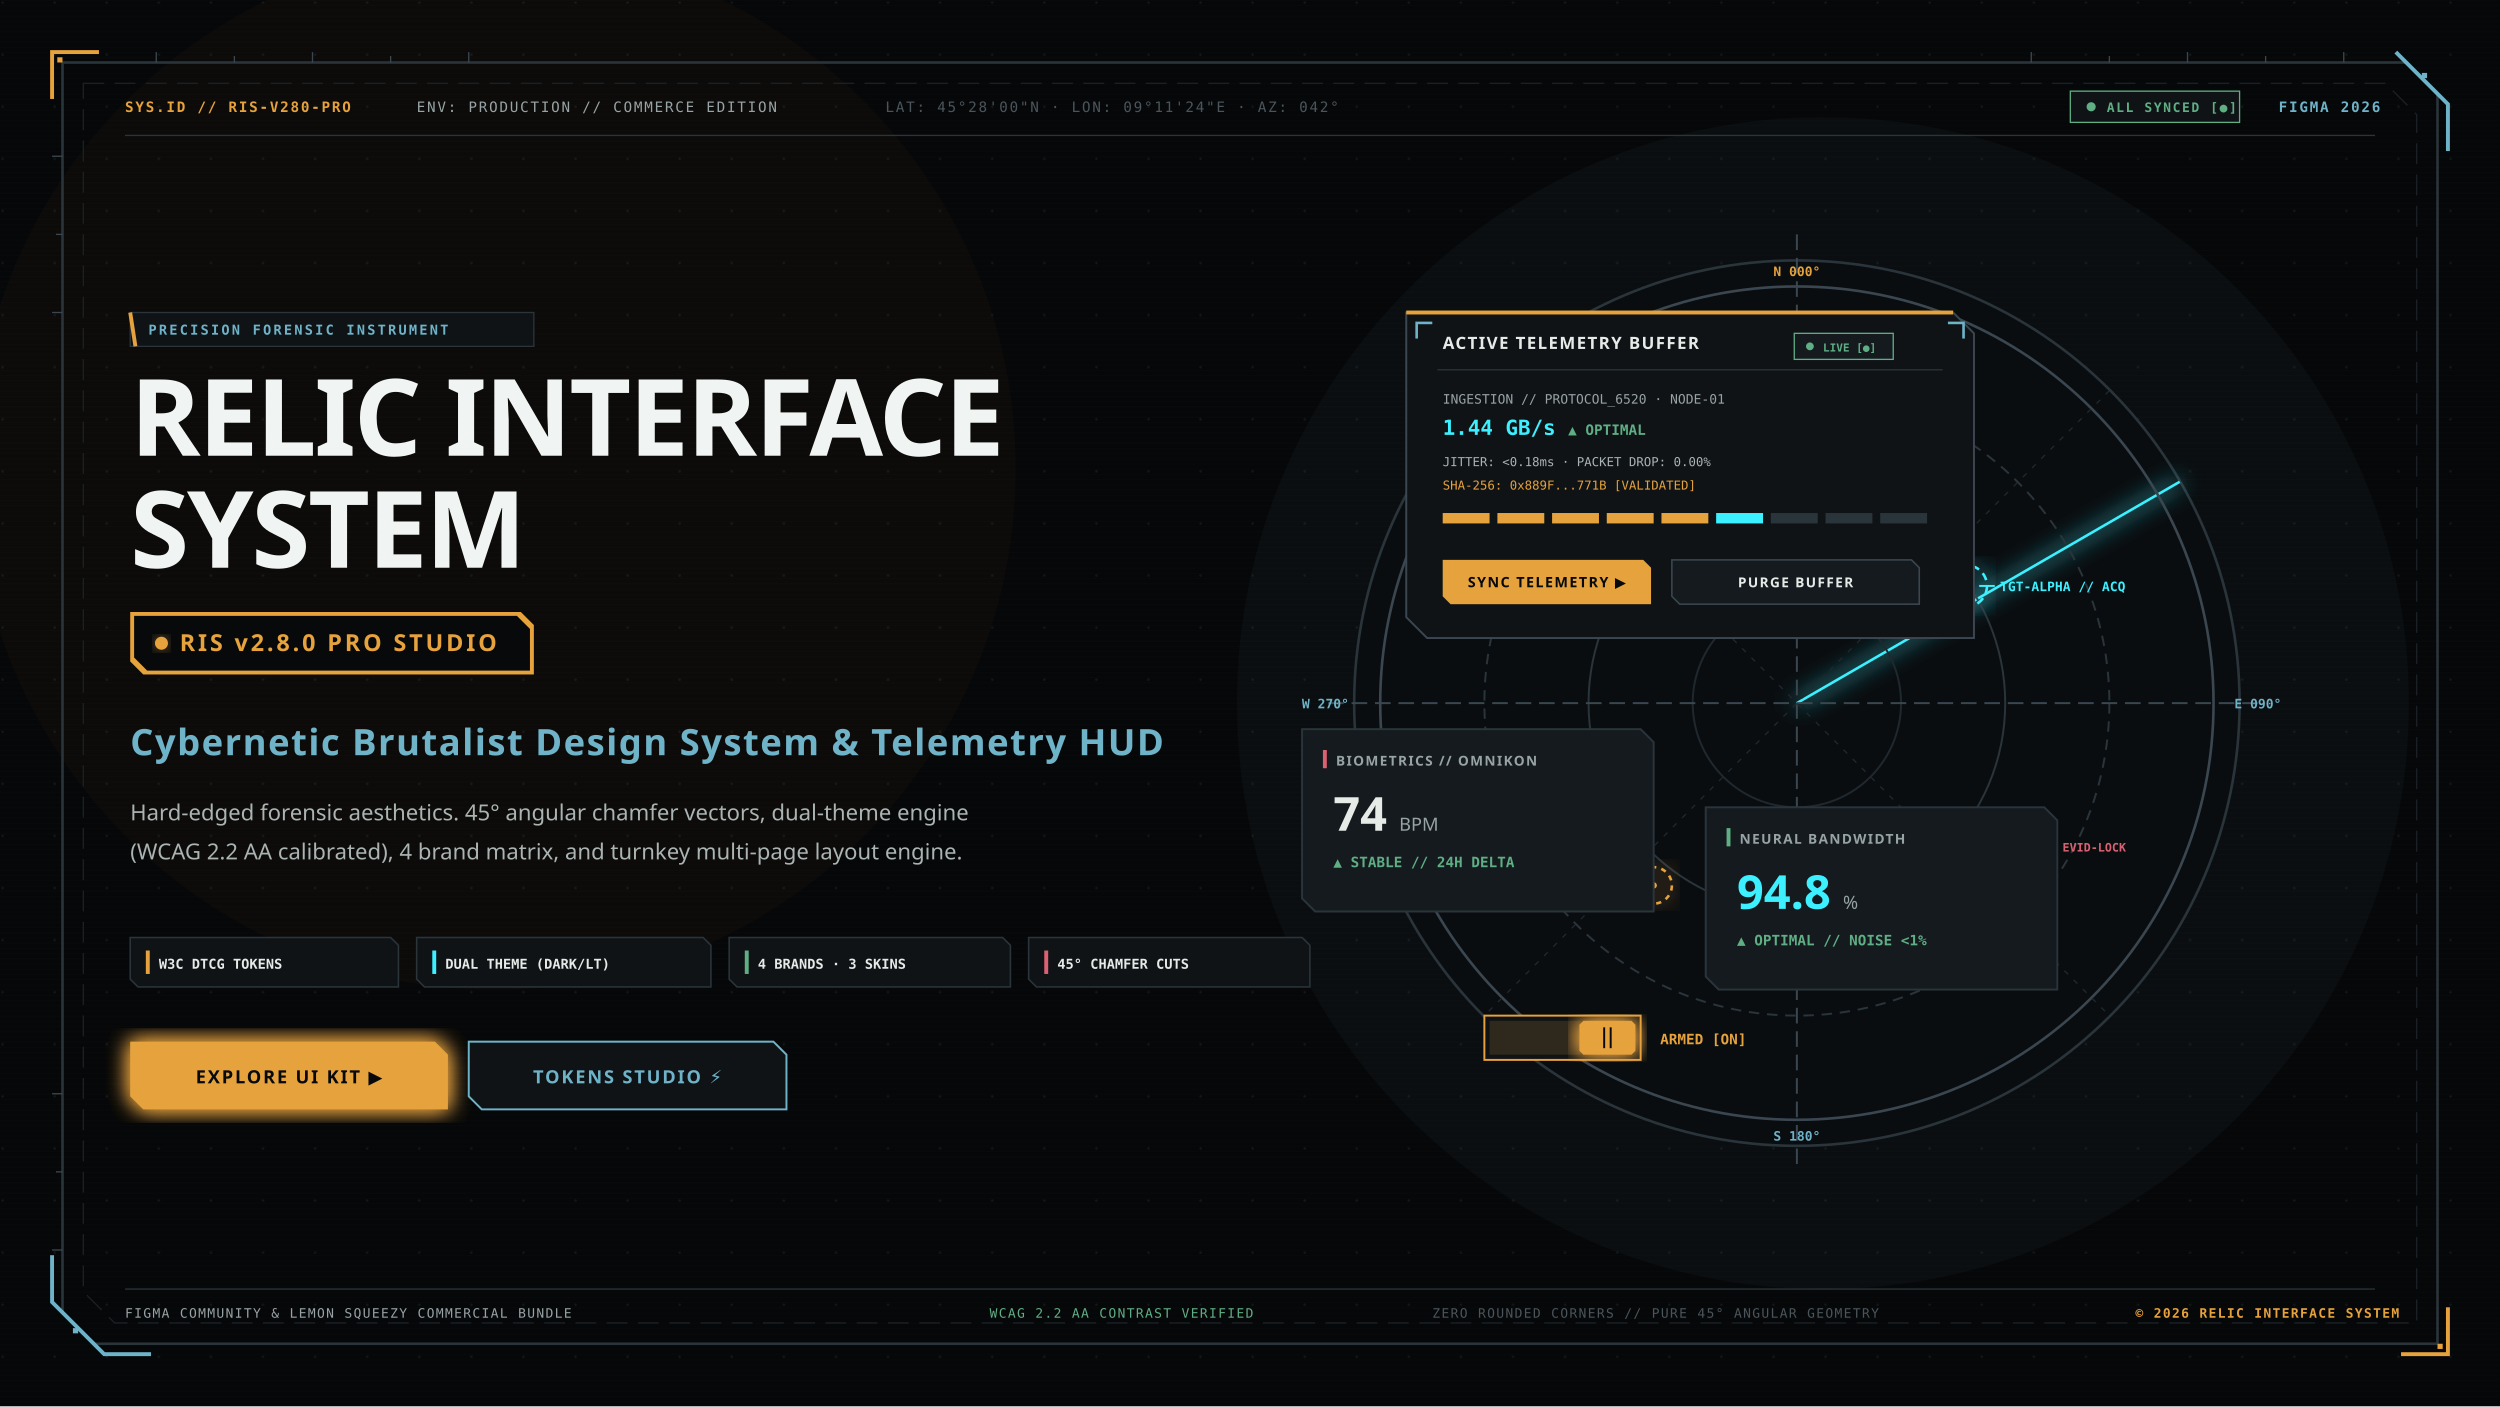
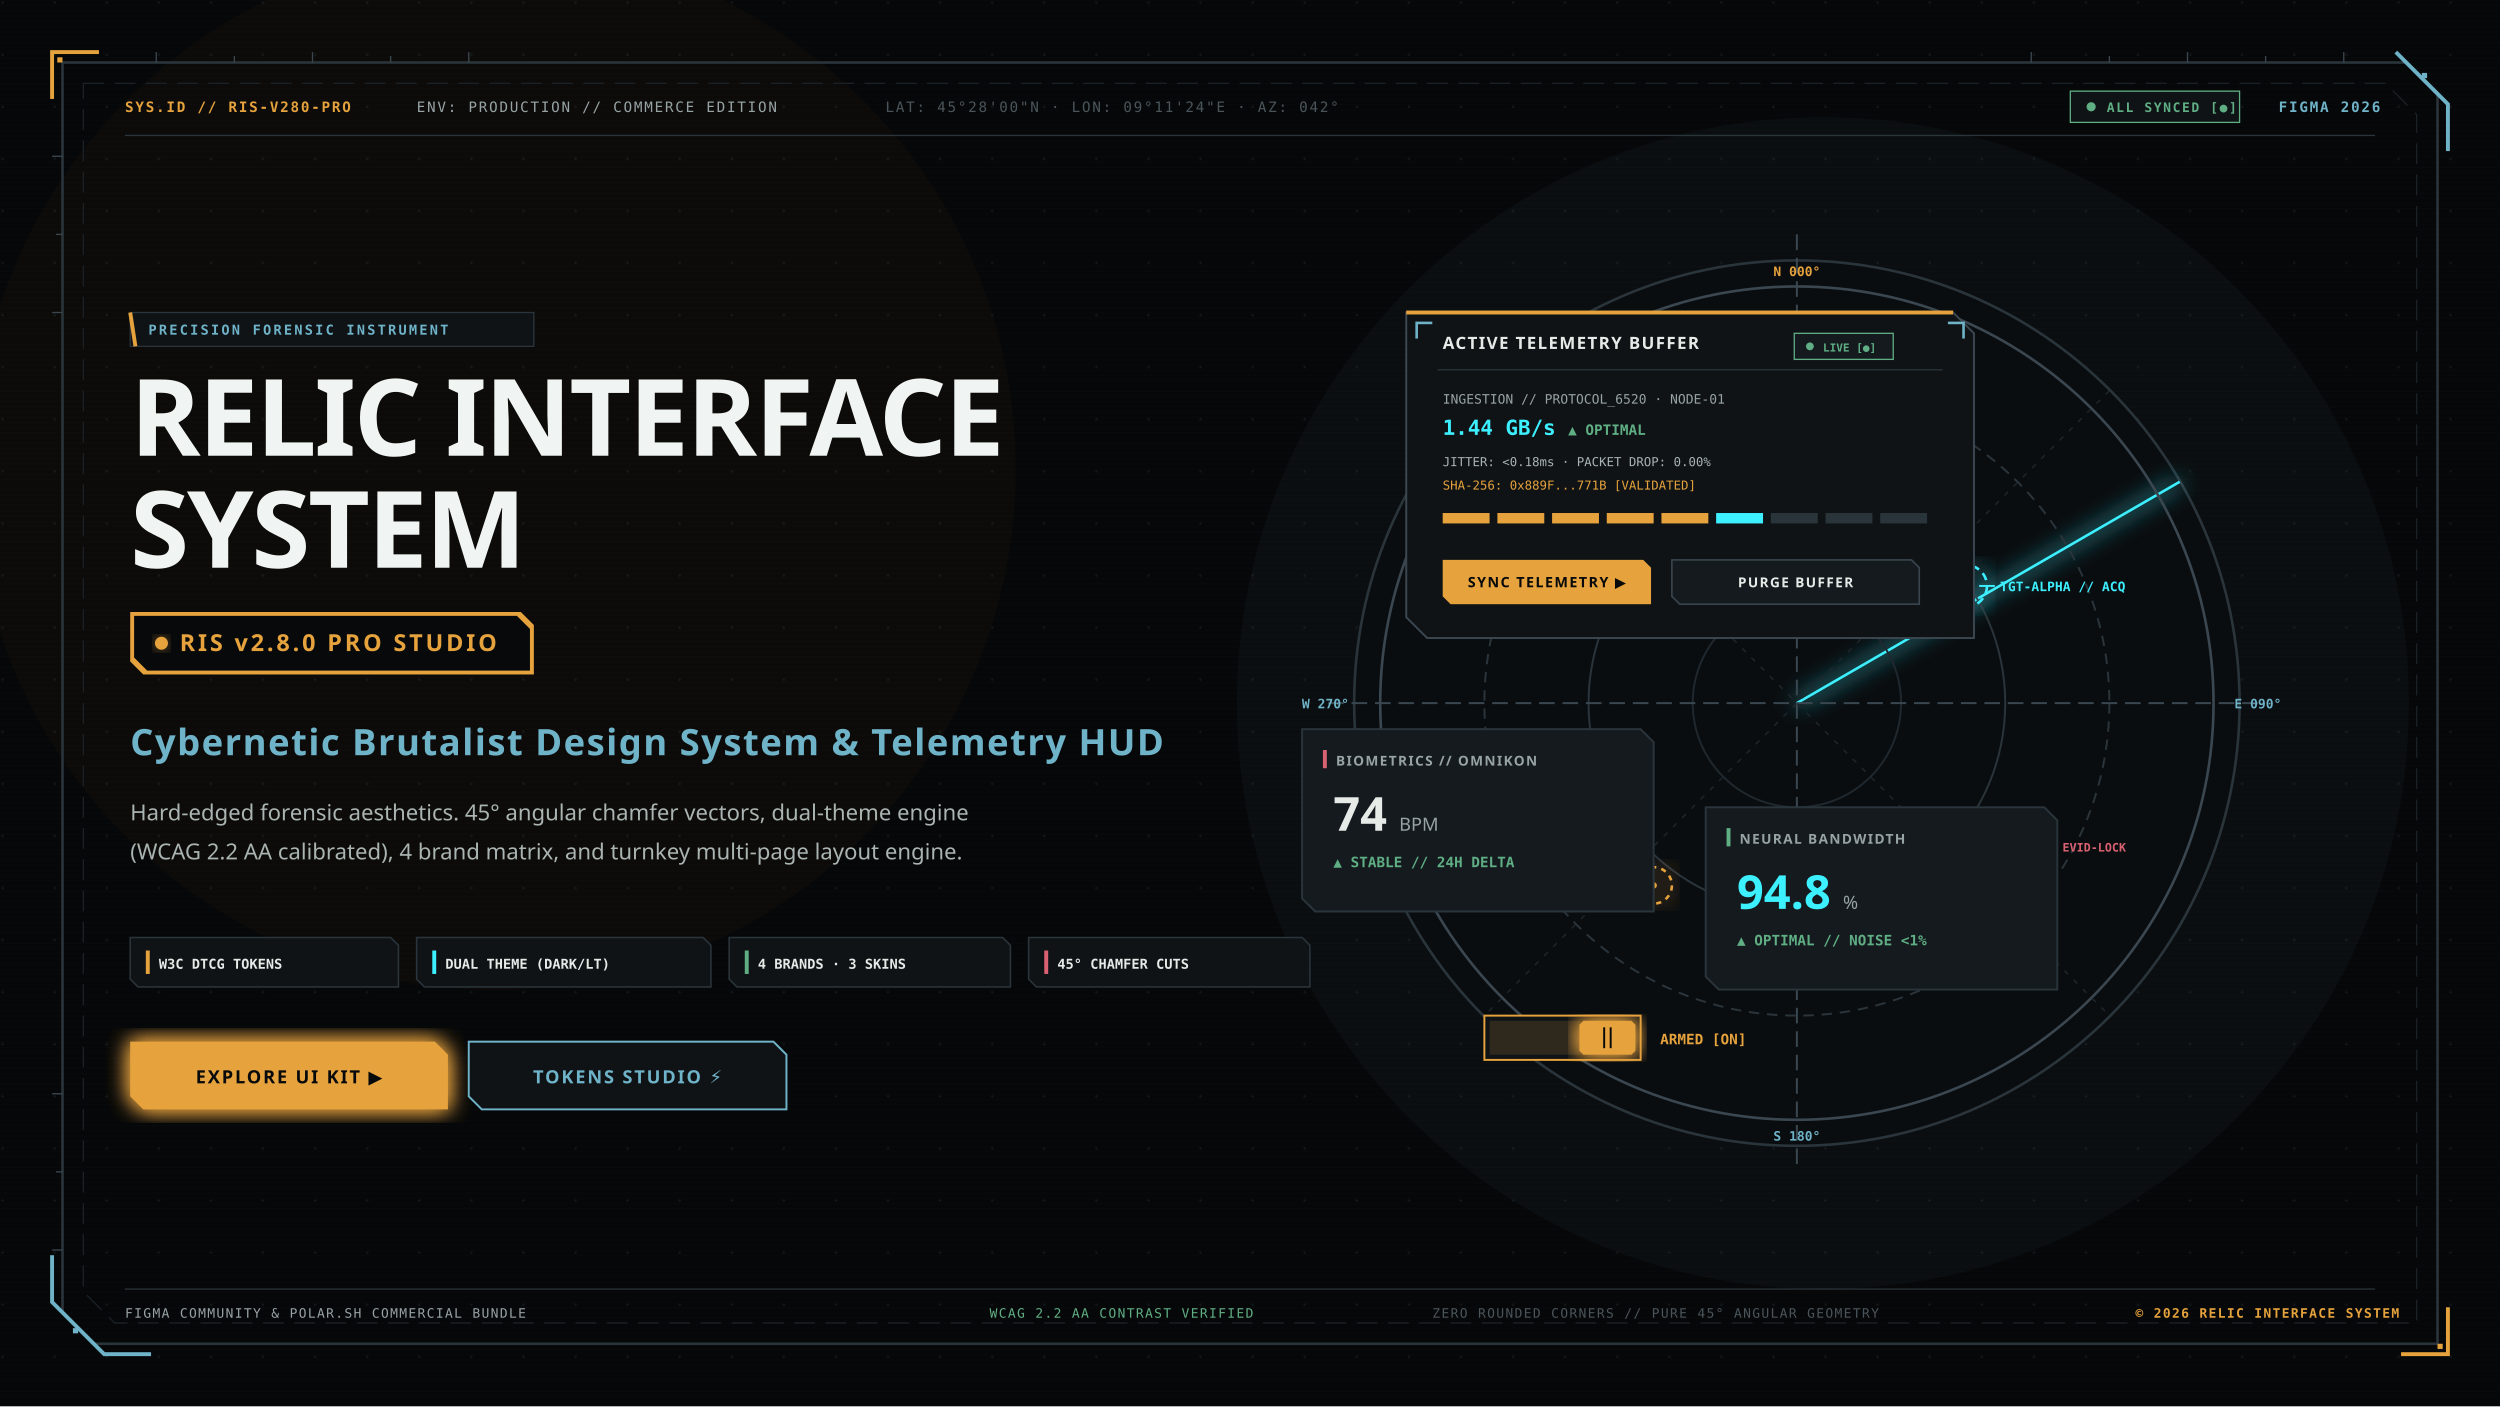
<svg xmlns="http://www.w3.org/2000/svg" width="1920" height="1080" viewBox="0 0 1920 1080" fill="none">
  <defs>
    <pattern id="dot-grid" x="0" y="0" width="40" height="40" patternUnits="userSpaceOnUse">
      <circle cx="2" cy="2" r="1" fill="#2a343b" fill-opacity="0.35" />
    </pattern>
    <pattern id="scanlines" x="0" y="0" width="10" height="4" patternUnits="userSpaceOnUse">
      <line x1="0" y1="0" x2="10" y2="0" stroke="#ffffff" stroke-opacity="0.015" stroke-width="1" />
    </pattern>
    <filter id="glow-amber" x="-20%" y="-20%" width="140%" height="140%">
      <feGaussianBlur stdDeviation="8" result="blur1" />
      <feGaussianBlur stdDeviation="2" result="blur2" />
      <feMerge>
        <feMergeNode in="blur1" />
        <feMergeNode in="blur2" />
        <feMergeNode in="SourceGraphic" />
      </feMerge>
    </filter>
    <filter id="glow-cyan" x="-20%" y="-20%" width="140%" height="140%">
      <feGaussianBlur stdDeviation="8" result="blur1" />
      <feGaussianBlur stdDeviation="2" result="blur2" />
      <feMerge>
        <feMergeNode in="blur1" />
        <feMergeNode in="blur2" />
        <feMergeNode in="SourceGraphic" />
      </feMerge>
    </filter>
    <radialGradient id="radar-sweep" cx="1400" cy="540" r="380" gradientUnits="userSpaceOnUse">
      <stop offset="0%" stop-color="#3df0ff" stop-opacity="0.22" />
      <stop offset="65%" stop-color="#6fb3c9" stop-opacity="0.08" />
      <stop offset="100%" stop-color="#6fb3c9" stop-opacity="0" />
    </radialGradient>
    <clipPath id="sweep-clip">
      <path d="M 1400 540 L 1720 350 A 380 380 0 0 1 1780 540 Z" />
    </clipPath>
    <clipPath id="panel-chamfer-clip">
      <polygon points="0,0 480,0 500,20 500,320 500,320 20,320 0,300" />
    </clipPath>
  </defs>
  <rect width="1920" height="1080" fill="#060708" />
  <rect width="1920" height="1080" fill="url(#dot-grid)" />
  <rect width="1920" height="1080" fill="url(#scanlines)" />
  <circle cx="1400" cy="540" r="450" fill="#6fb3c9" fill-opacity="0.04" />
  <circle cx="380" cy="360" r="400" fill="#e6a23c" fill-opacity="0.03" />
  <path d="M 48 48 L 1848 48 L 1872 72 L 1872 1032 L 72 1032 L 48 1008 Z" stroke="#2a343b" stroke-width="2" fill="none" />
  <path d="M 64 64 L 1832 64 L 1856 88 L 1856 1016 L 88 1016 L 64 992 Z" stroke="#1a2126" stroke-width="1" fill="none" stroke-dasharray="16 8" />
  <path d="M 40 76 L 40 40 L 76 40" stroke="#e6a23c" stroke-width="3" fill="none" />
  <rect x="44" y="44" width="4" height="4" fill="#e6a23c" />
  <path d="M 1840 40 L 1880 80 L 1880 116" stroke="#6fb3c9" stroke-width="3" fill="none" />
  <rect x="1860" y="56" width="4" height="4" fill="#6fb3c9" />
  <path d="M 40 964 L 40 1000 L 80 1040 L 116 1040" stroke="#6fb3c9" stroke-width="3" fill="none" />
  <rect x="56" y="1020" width="4" height="4" fill="#6fb3c9" />
  <path d="M 1880 1004 L 1880 1040 L 1844 1040" stroke="#e6a23c" stroke-width="3" fill="none" />
  <rect x="1872" y="1032" width="4" height="4" fill="#e6a23c" />
  <g stroke="#3b4750" stroke-width="1">
    <line x1="120" y1="48" x2="120" y2="40" />
    <line x1="180" y1="48" x2="180" y2="43" />
    <line x1="240" y1="48" x2="240" y2="40" />
    <line x1="300" y1="48" x2="300" y2="43" />
    <line x1="360" y1="48" x2="360" y2="40" />
    <line x1="1560" y1="48" x2="1560" y2="40" />
    <line x1="1620" y1="48" x2="1620" y2="43" />
    <line x1="1680" y1="48" x2="1680" y2="40" />
    <line x1="1740" y1="48" x2="1740" y2="43" />
    <line x1="1800" y1="48" x2="1800" y2="40" />
    <line x1="48" y1="120" x2="40" y2="120" />
    <line x1="48" y1="180" x2="43" y2="180" />
    <line x1="48" y1="240" x2="40" y2="240" />
    <line x1="48" y1="840" x2="40" y2="840" />
    <line x1="48" y1="900" x2="43" y2="900" />
    <line x1="48" y1="960" x2="40" y2="960" />
  </g>
  <g font-family="'JetBrains Mono', monospace" font-size="11" letter-spacing="0.12em">
    <text x="96" y="86" fill="#e6a23c" font-weight="700">SYS.ID // RIS-V280-PRO</text>
    <text x="320" y="86" fill="#98a3a5">ENV: PRODUCTION // COMMERCE EDITION</text>
    <text x="680" y="86" fill="#4a555b">LAT: 45°28'00"N · LON: 09°11'24"E · AZ: 042°</text>
    <rect x="1590" y="70" width="130" height="24" fill="#0f1316" stroke="#5fae84" stroke-width="1" />
    <circle cx="1606" cy="82" r="3.5" fill="#5fae84" />
    <text x="1618" y="86" fill="#5fae84" font-size="10" font-weight="700">ALL SYNCED [●]</text>
    <text x="1750" y="86" fill="#6fb3c9" font-weight="600">FIGMA 2026</text>
  </g>
  <line x1="96" y1="104" x2="1824" y2="104" stroke="#2a343b" stroke-width="1" />
  <g transform="translate(1380, 540)">
    <circle cx="0" cy="0" r="340" fill="#0a0d10" stroke="#2a343b" stroke-width="2" />
    <circle cx="0" cy="0" r="340" fill="url(#radar-sweep)" clip-path="url(#sweep-clip)" />
    <line x1="0" y1="0" x2="294" y2="-170" stroke="#3df0ff" stroke-width="2" filter="url(#glow-cyan)" />
    <circle cx="0" cy="0" r="80" stroke="#1f282e" stroke-width="1.5" />
    <circle cx="0" cy="0" r="160" stroke="#2a343b" stroke-width="1.5" />
    <circle cx="0" cy="0" r="240" stroke="#2a343b" stroke-width="1.5" stroke-dasharray="8 6" />
    <circle cx="0" cy="0" r="320" stroke="#3b4750" stroke-width="2" />
    <line x1="-360" y1="0" x2="360" y2="0" stroke="#3b4750" stroke-width="1.5" stroke-dasharray="12 6" />
    <line x1="0" y1="-360" x2="0" y2="360" stroke="#3b4750" stroke-width="1.5" stroke-dasharray="12 6" />
    <line x1="-240" y1="-240" x2="240" y2="240" stroke="#1f282e" stroke-width="1" stroke-dasharray="4 6" />
    <line x1="240" y1="-240" x2="-240" y2="240" stroke="#1f282e" stroke-width="1" stroke-dasharray="4 6" />
    <g transform="translate(130, -90)">
      <circle cx="0" cy="0" r="16" stroke="#3df0ff" stroke-width="2" fill="none" stroke-dasharray="6 4" filter="url(#glow-cyan)" />
      <circle cx="0" cy="0" r="3" fill="#3df0ff" />
      <line x1="-22" y1="0" x2="-10" y2="0" stroke="#3df0ff" stroke-width="1.5" />
      <line x1="10" y1="0" x2="22" y2="0" stroke="#3df0ff" stroke-width="1.5" />
      <line x1="0" y1="-22" x2="0" y2="-10" stroke="#3df0ff" stroke-width="1.5" />
      <line x1="0" y1="10" x2="0" y2="22" stroke="#3df0ff" stroke-width="1.5" />
      <text x="26" y="4" fill="#3df0ff" font-family="'JetBrains Mono', monospace" font-size="10" font-weight="700">TGT-ALPHA // ACQ</text>
    </g>
    <g transform="translate(-110, 140)">
      <circle cx="0" cy="0" r="14" stroke="#e6a23c" stroke-width="2" fill="none" stroke-dasharray="4 4" filter="url(#glow-amber)" />
      <circle cx="0" cy="0" r="2.5" fill="#e6a23c" />
      <text x="-120" y="4" fill="#e6a23c" font-family="'JetBrains Mono', monospace" font-size="10" font-weight="700">NODE-07 // 98.4%</text>
    </g>
    <g transform="translate(190, 110)">
      <rect x="-8" y="-8" width="16" height="16" stroke="#da6171" stroke-width="1.5" fill="#da6171" fill-opacity="0.2" />
      <circle cx="0" cy="0" r="2" fill="#da6171" />
      <text x="14" y="4" fill="#da6171" font-family="'JetBrains Mono', monospace" font-size="9" font-weight="700">EVID-LOCK</text>
    </g>
    <text x="0" y="-328" fill="#e6a23c" font-family="'JetBrains Mono', monospace" font-size="10" font-weight="700" text-anchor="middle">N 000°</text>
    <text x="336" y="4" fill="#6fb3c9" font-family="'JetBrains Mono', monospace" font-size="10" font-weight="700">E 090°</text>
    <text x="0" y="336" fill="#6fb3c9" font-family="'JetBrains Mono', monospace" font-size="10" font-weight="700" text-anchor="middle">S 180°</text>
    <text x="-344" y="4" fill="#6fb3c9" font-family="'JetBrains Mono', monospace" font-size="10" font-weight="700" text-anchor="end">W 270°</text>
  </g>
  <g transform="translate(1080, 240)">
    <polygon points="0,0 420,0 436,16 436,250 16,250 0,234" fill="#000000" fill-opacity="0.6" />
    <polygon points="0,0 420,0 436,16 436,250 16,250 0,234" fill="#0f1316" stroke="#3b4750" stroke-width="1.5" />
    <line x1="0" y1="0" x2="420" y2="0" stroke="#e6a23c" stroke-width="3" />
    <path d="M 8 20 L 8 8 L 20 8" stroke="#6fb3c9" stroke-width="2" fill="none" />
    <path d="M 428 20 L 428 8 L 416 8" stroke="#6fb3c9" stroke-width="2" fill="none" />
    <g transform="translate(28, 28)">
      <text x="0" y="0" fill="#e6ebe8" font-family="'Archivo', sans-serif" font-size="13" font-weight="700" letter-spacing="0.08em">ACTIVE TELEMETRY BUFFER</text>
      <rect x="270" y="-12" width="76" height="20" fill="#141a1e" stroke="#5fae84" stroke-width="1" />
      <circle cx="282" cy="-2" r="3" fill="#5fae84" />
      <text x="292" y="2" fill="#5fae84" font-family="'JetBrains Mono', monospace" font-size="8.5" font-weight="700">LIVE [●]</text>
    </g>
    <line x1="24" y1="44" x2="412" y2="44" stroke="#2a343b" stroke-width="1" />
    <g transform="translate(28, 70)" font-family="'JetBrains Mono', monospace">
      <text x="0" y="0" fill="#98a3a5" font-size="10">INGESTION // PROTOCOL_6520 · NODE-01</text>
      <text x="0" y="24" fill="#3df0ff" font-size="16" font-weight="700">1.44 GB/s <tspan fill="#5fae84" font-size="11">▲ OPTIMAL</tspan>
      </text>
      <text x="0" y="48" fill="#aab4b2" font-size="9.5">JITTER: &lt;0.18ms · PACKET DROP: 0.00%</text>
      <text x="0" y="66" fill="#e6a23c" font-size="9.5">SHA-256: 0x889F...771B [VALIDATED]</text>
      <g transform="translate(0, 84)">
        <rect x="0" y="0" width="36" height="8" fill="#e6a23c" />
        <rect x="42" y="0" width="36" height="8" fill="#e6a23c" />
        <rect x="84" y="0" width="36" height="8" fill="#e6a23c" />
        <rect x="126" y="0" width="36" height="8" fill="#e6a23c" />
        <rect x="168" y="0" width="36" height="8" fill="#e6a23c" />
        <rect x="210" y="0" width="36" height="8" fill="#3df0ff" />
        <rect x="252" y="0" width="36" height="8" fill="#2a343b" />
        <rect x="294" y="0" width="36" height="8" fill="#2a343b" />
        <rect x="336" y="0" width="36" height="8" fill="#2a343b" />
      </g>
    </g>
    <g transform="translate(28, 190)">
      <polygon points="0,0 154,0 160,6 160,34 6,34 0,28" fill="#e6a23c" />
      <text x="80" y="21" fill="#07090a" font-family="'Archivo', sans-serif" font-size="11" font-weight="700" letter-spacing="0.1em" text-anchor="middle">SYNC TELEMETRY ▶</text>
    </g>
    <g transform="translate(204, 190)">
      <polygon points="0,0 184,0 190,6 190,34 6,34 0,28" fill="#141a1e" stroke="#3b4750" stroke-width="1.2" />
      <text x="95" y="21" fill="#e6ebe8" font-family="'Archivo', sans-serif" font-size="10.5" font-weight="700" letter-spacing="0.1em" text-anchor="middle">PURGE BUFFER</text>
    </g>
  </g>
  <g transform="translate(1000, 560)">
    <polygon points="0,0 260,0 270,10 270,140 10,140 0,130" fill="#141a1e" stroke="#2a343b" stroke-width="1.5" />
    <rect x="16" y="16" width="3" height="14" fill="#da6171" />
    <text x="26" y="28" fill="#98a3a5" font-family="'Archivo', sans-serif" font-size="10.5" font-weight="600" letter-spacing="0.1em">BIOMETRICS // OMNIKON</text>
    <text x="24" y="78" fill="#e6ebe8" font-family="'Archivo', sans-serif" font-size="36" font-weight="800">74 <tspan fill="#98a3a5" font-size="14" font-weight="500">BPM</tspan>
    </text>
    <text x="24" y="106" fill="#5fae84" font-family="'JetBrains Mono', monospace" font-size="11" font-weight="700">▲ STABLE // 24H DELTA</text>
  </g>
  <g transform="translate(1310, 620)">
    <polygon points="0,0 260,0 270,10 270,140 10,140 0,130" fill="#141a1e" stroke="#2a343b" stroke-width="1.5" />
    <rect x="16" y="16" width="3" height="14" fill="#5fae84" />
    <text x="26" y="28" fill="#98a3a5" font-family="'Archivo', sans-serif" font-size="10.5" font-weight="600" letter-spacing="0.1em">NEURAL BANDWIDTH</text>
    <text x="24" y="78" fill="#3df0ff" font-family="'Archivo', sans-serif" font-size="36" font-weight="800">94.8 <tspan fill="#98a3a5" font-size="14" font-weight="500">%</tspan>
    </text>
    <text x="24" y="106" fill="#5fae84" font-family="'JetBrains Mono', monospace" font-size="11" font-weight="700">▲ OPTIMAL // NOISE &lt;1%</text>
  </g>
  <g transform="translate(1140, 780)">
    <rect x="0" y="0" width="120" height="34" fill="#0f1316" stroke="#e6a23c" stroke-width="1.5" />
    <rect x="4" y="4" width="70" height="26" fill="#e6a23c" fill-opacity="0.15" />
    <polygon points="76,4 113,4 116,7 116,27 113,30 76,30 73,27 73,7" fill="#e6a23c" filter="url(#glow-amber)" />
    <line x1="92" y1="9" x2="92" y2="25" stroke="#07090a" stroke-width="1.5" />
    <line x1="97" y1="9" x2="97" y2="25" stroke="#07090a" stroke-width="1.5" />
    <text x="135" y="22" fill="#e6a23c" font-family="'JetBrains Mono', monospace" font-size="11" font-weight="700">ARMED [ON]</text>
  </g>
  <g transform="translate(100, 240)">
    <g transform="translate(0, 0)">
      <rect x="0" y="0" width="310" height="26" fill="#0f1316" stroke="#2a343b" stroke-width="1" />
      <line x1="0" y1="0" x2="4" y2="26" stroke="#e6a23c" stroke-width="3" />
      <text x="14" y="17" fill="#6fb3c9" font-family="'JetBrains Mono', monospace" font-size="10.5" font-weight="700" letter-spacing="0.16em">
        PRECISION FORENSIC INSTRUMENT
      </text>
    </g>
    <text x="0" y="110" fill="#f0f4f2" font-family="'Archivo', sans-serif" font-size="82" font-weight="900" letter-spacing="-0.02em">
      RELIC INTERFACE
    </text>
    <text x="0" y="196" fill="#f0f4f2" font-family="'Archivo', sans-serif" font-size="82" font-weight="900" letter-spacing="-0.02em">
      SYSTEM
    </text>
    <g transform="translate(0, 230)">
      <polygon points="0,0 300,0 310,10 310,48 10,48 0,38" fill="#e6a23c" />
      <polygon points="3,3 297,3 307,13 307,45 13,45 3,35" fill="#07090a" />
      <circle cx="24" cy="24" r="5" fill="#e6a23c" filter="url(#glow-amber)" />
      <text x="38" y="30" fill="#e6a23c" font-family="'Chakra Petch', sans-serif" font-size="18" font-weight="700" letter-spacing="0.12em">
        RIS v2.8.0 PRO STUDIO
      </text>
    </g>
    <text x="0" y="340" fill="#6fb3c9" font-family="'Archivo', sans-serif" font-size="28" font-weight="700" letter-spacing="0.04em">
      Cybernetic Brutalist Design System &amp; Telemetry HUD
    </text>
    <text x="0" y="390" fill="#aab4b2" font-family="'Archivo', sans-serif" font-size="17" font-weight="500" line-height="28">
      Hard-edged forensic aesthetics. 45° angular chamfer vectors, dual-theme engine
    </text>
    <text x="0" y="420" fill="#aab4b2" font-family="'Archivo', sans-serif" font-size="17" font-weight="500">
      (WCAG 2.2 AA calibrated), 4 brand matrix, and turnkey multi-page layout engine.
    </text>
    <g transform="translate(0, 480)">
      <g transform="translate(0, 0)">
        <polygon points="0,0 200,0 206,6 206,38 6,38 0,32" fill="#0f1316" stroke="#2a343b" stroke-width="1.2" />
        <rect x="12" y="10" width="3" height="18" fill="#e6a23c" />
        <text x="22" y="24" fill="#e6ebe8" font-family="'JetBrains Mono', monospace" font-size="10.5" font-weight="700">W3C DTCG TOKENS</text>
      </g>
      <g transform="translate(220, 0)">
        <polygon points="0,0 220,0 226,6 226,38 6,38 0,32" fill="#0f1316" stroke="#2a343b" stroke-width="1.2" />
        <rect x="12" y="10" width="3" height="18" fill="#3df0ff" />
        <text x="22" y="24" fill="#e6ebe8" font-family="'JetBrains Mono', monospace" font-size="10.5" font-weight="700">DUAL THEME (DARK/LT)</text>
      </g>
      <g transform="translate(460, 0)">
        <polygon points="0,0 210,0 216,6 216,38 6,38 0,32" fill="#0f1316" stroke="#2a343b" stroke-width="1.2" />
        <rect x="12" y="10" width="3" height="18" fill="#5fae84" />
        <text x="22" y="24" fill="#e6ebe8" font-family="'JetBrains Mono', monospace" font-size="10.5" font-weight="700">4 BRANDS · 3 SKINS</text>
      </g>
      <g transform="translate(690, 0)">
        <polygon points="0,0 210,0 216,6 216,38 6,38 0,32" fill="#0f1316" stroke="#2a343b" stroke-width="1.2" />
        <rect x="12" y="10" width="3" height="18" fill="#da6171" />
        <text x="22" y="24" fill="#e6ebe8" font-family="'JetBrains Mono', monospace" font-size="10.5" font-weight="700">45° CHAMFER CUTS</text>
      </g>
    </g>
    <g transform="translate(0, 560)">
      <g>
        <polygon points="0,0 234,0 244,10 244,52 10,52 0,42" fill="#e6a23c" filter="url(#glow-amber)" />
        <text x="122" y="32" fill="#07090a" font-family="'Archivo', sans-serif" font-size="14" font-weight="800" letter-spacing="0.1em" text-anchor="middle">
          EXPLORE UI KIT ▶
        </text>
      </g>
      <g transform="translate(260, 0)">
        <polygon points="0,0 234,0 244,10 244,52 10,52 0,42" fill="#0f1316" stroke="#6fb3c9" stroke-width="1.5" />
        <text x="122" y="32" fill="#6fb3c9" font-family="'Archivo', sans-serif" font-size="14" font-weight="700" letter-spacing="0.1em" text-anchor="middle">
          TOKENS STUDIO ⚡
        </text>
      </g>
    </g>
  </g>
  <line x1="96" y1="990" x2="1824" y2="990" stroke="#2a343b" stroke-width="1" />
  <g font-family="'JetBrains Mono', monospace" font-size="10" letter-spacing="0.1em">
-     <text x="96" y="1012" fill="#98a3a5">FIGMA COMMUNITY &amp; LEMON SQUEEZY COMMERCIAL BUNDLE</text>
+     <text x="96" y="1012" fill="#98a3a5">FIGMA COMMUNITY &amp; POLAR.SH COMMERCIAL BUNDLE</text>
    <text x="760" y="1012" fill="#5fae84">WCAG 2.2 AA CONTRAST VERIFIED</text>
    <text x="1100" y="1012" fill="#4a555b">ZERO ROUNDED CORNERS // PURE 45° ANGULAR GEOMETRY</text>
    <text x="1640" y="1012" fill="#e6a23c" font-weight="700">© 2026 RELIC INTERFACE SYSTEM</text>
  </g>
</svg>
